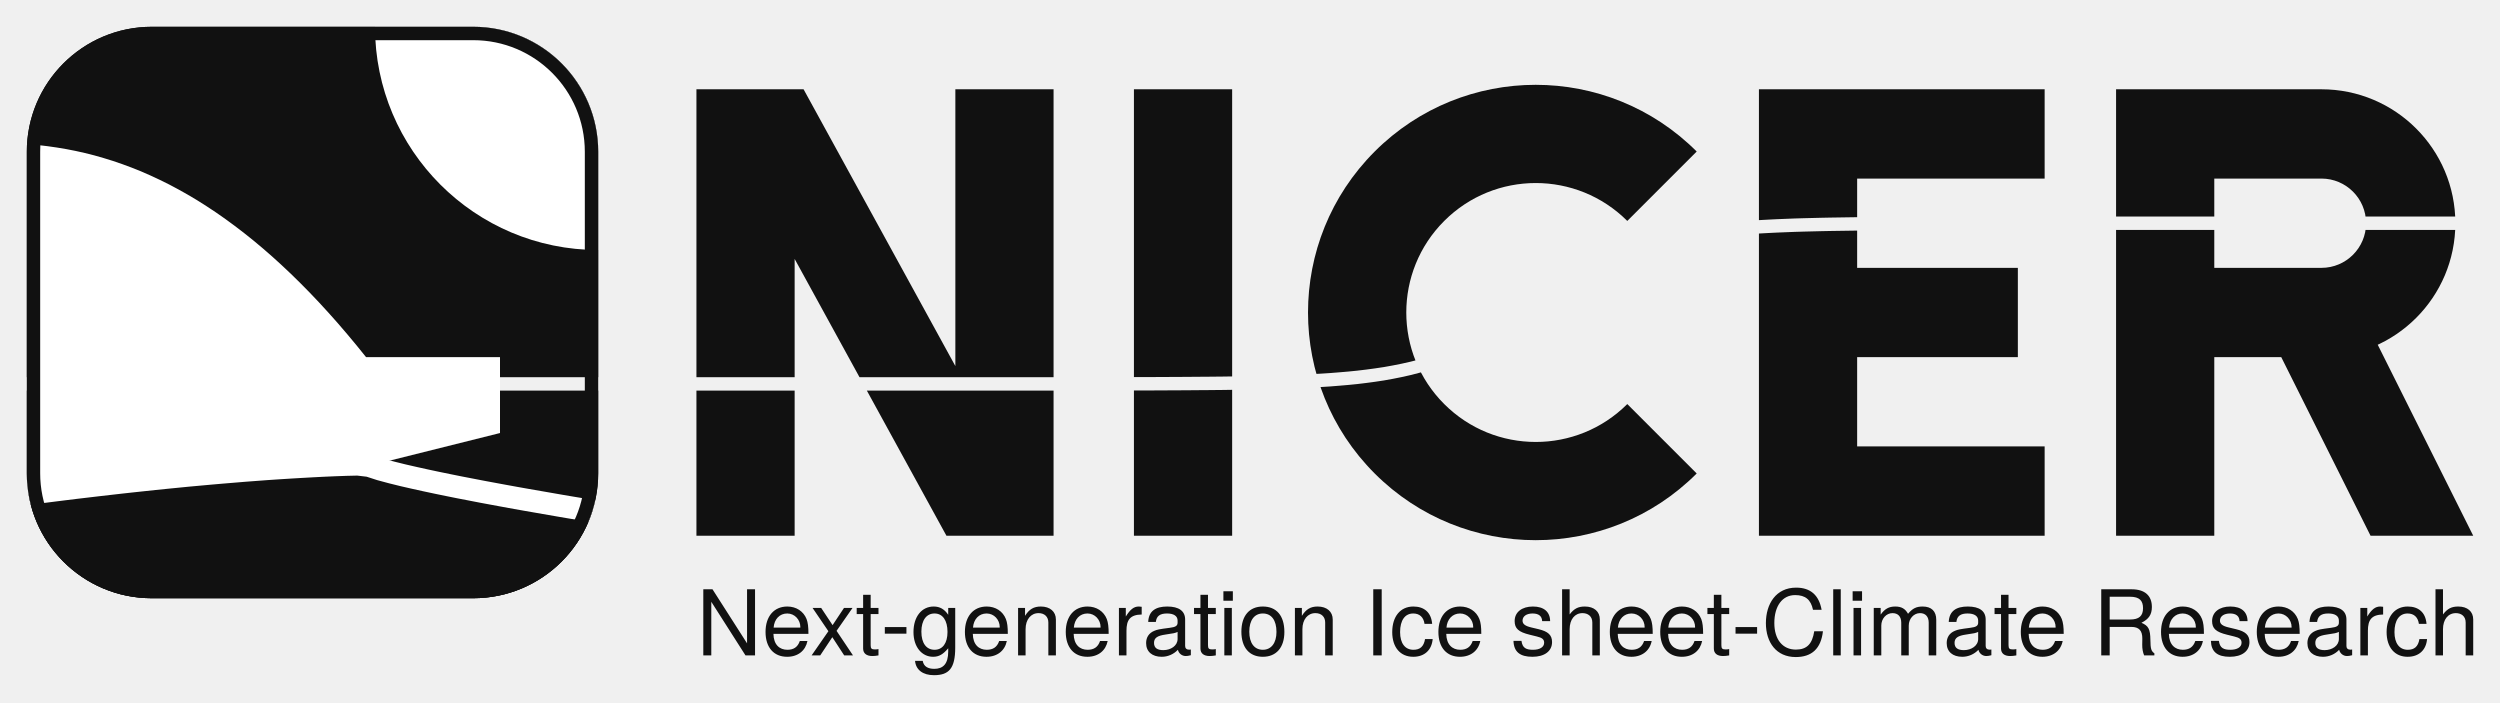
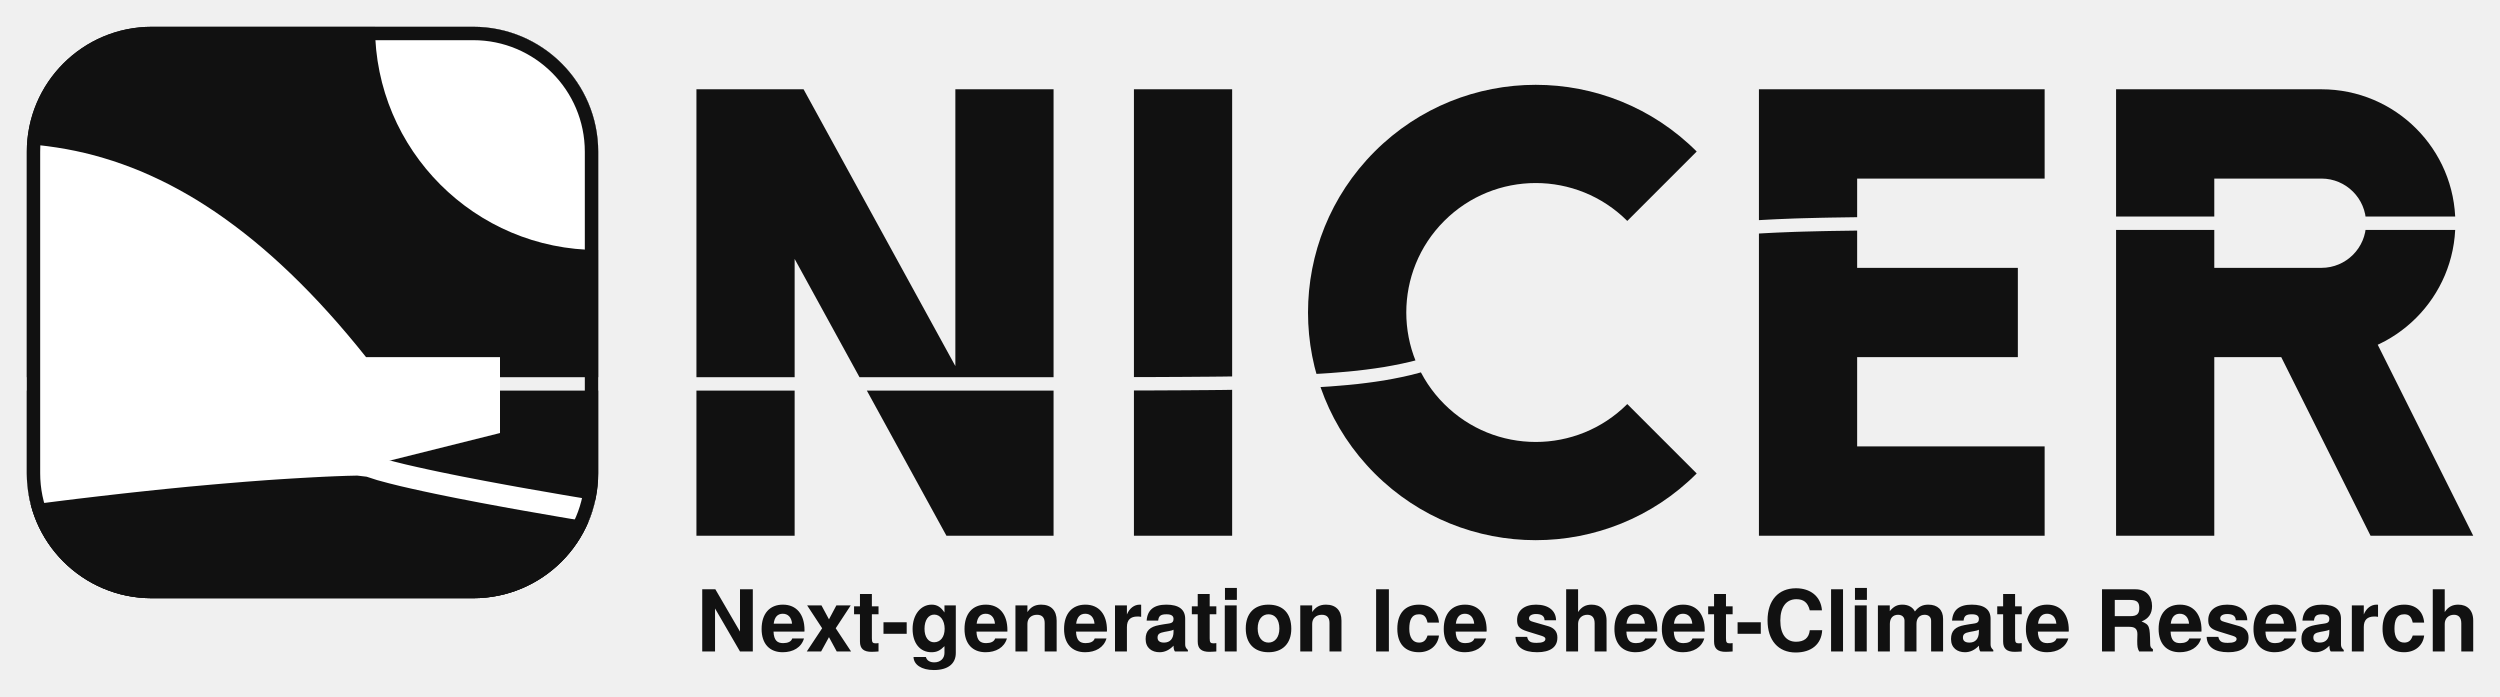
- <svg xmlns="http://www.w3.org/2000/svg" viewBox="-6 -20 560 157.3" width="560" height="157.3">
+ <svg xmlns="http://www.w3.org/2000/svg" viewBox="-6 -20 560 156.1" width="560" height="156.1">
  <defs>
    <clipPath id="c1tm-a">
      <path d="M-12,-20H554L554.00,28.50L552.00,28.50L550.00,28.50L548.00,28.50L546.00,28.50L544.00,28.50L542.00,28.50L540.00,28.50L538.00,28.50L536.00,28.50L534.00,28.50L532.00,28.50L530.00,28.50L528.00,28.50L526.00,28.50L524.00,28.50L522.00,28.50L520.00,28.50L518.00,28.50L516.00,28.50L514.00,28.50L512.00,28.50L510.00,28.50L508.00,28.50L506.00,28.50L504.00,28.50L502.00,28.50L500.00,28.50L498.00,28.50L496.00,28.50L494.00,28.50L492.00,28.50L490.00,28.50L488.00,28.50L486.00,28.50L484.00,28.50L482.00,28.50L480.00,28.50L478.00,28.50L476.00,28.50L474.00,28.50L472.00,28.50L470.00,28.50L468.00,28.50L466.00,28.50L464.00,28.50L462.00,28.50L460.00,28.50L458.00,28.50L456.00,28.50L454.00,28.51L452.00,28.51L450.00,28.51L448.00,28.51L446.00,28.51L444.00,28.51L442.00,28.51L440.00,28.52L438.00,28.52L436.00,28.52L434.00,28.52L432.00,28.53L430.00,28.53L428.00,28.54L426.00,28.54L424.00,28.55L422.00,28.56L420.00,28.57L418.00,28.58L416.00,28.60L414.00,28.61L412.00,28.63L410.00,28.65L408.00,28.68L406.00,28.71L404.00,28.74L402.00,28.78L400.00,28.83L398.00,28.88L396.00,28.94L394.00,29.02L392.00,29.10L390.00,29.20L388.00,29.31L386.00,29.44L384.00,29.60L382.00,29.77L380.00,29.97L378.00,30.21L376.00,30.48L374.00,30.78L372.00,31.14L370.00,31.54L368.00,31.99L366.00,32.51L364.00,33.09L362.00,33.74L360.00,34.47L358.00,35.28L356.00,36.16L354.00,37.13L352.00,38.18L350.00,39.31L348.00,40.51L346.00,41.77L344.00,43.08L342.00,44.43L340.00,45.81L338.00,47.19L336.00,48.57L334.00,49.92L332.00,51.23L330.00,52.49L328.00,53.69L326.00,54.82L324.00,55.87L322.00,56.84L320.00,57.72L318.00,58.53L316.00,59.26L314.00,59.91L312.00,60.49L310.00,61.01L308.00,61.46L306.00,61.86L304.00,62.22L302.00,62.52L300.00,62.79L298.00,63.03L296.00,63.23L294.00,63.40L292.00,63.56L290.00,63.69L288.00,63.80L286.00,63.90L284.00,63.98L282.00,64.06L280.00,64.12L278.00,64.17L276.00,64.22L274.00,64.26L272.00,64.29L270.00,64.32L268.00,64.35L266.00,64.37L264.00,64.39L262.00,64.40L260.00,64.42L258.00,64.43L256.00,64.44L254.00,64.45L252.00,64.46L250.00,64.46L248.00,64.47L246.00,64.47L244.00,64.48L242.00,64.48L240.00,64.48L238.00,64.48L236.00,64.49L234.00,64.49L232.00,64.49L230.00,64.49L228.00,64.49L226.00,64.49L224.00,64.49L222.00,64.50L220.00,64.50L218.00,64.50L216.00,64.50L214.00,64.50L212.00,64.50L210.00,64.50L208.00,64.50L206.00,64.50L204.00,64.50L202.00,64.50L200.00,64.50L198.00,64.50L196.00,64.50L194.00,64.50L192.00,64.50L190.00,64.50L188.00,64.50L186.00,64.50L184.00,64.50L182.00,64.50L180.00,64.50L178.00,64.50L176.00,64.50L174.00,64.50L172.00,64.50L170.00,64.50L168.00,64.50L166.00,64.50L164.00,64.50L162.00,64.50L160.00,64.50L158.00,64.50L156.00,64.50L154.00,64.50L152.00,64.50L150.00,64.50L148.00,64.50L146.00,64.50L144.00,64.50L142.00,64.50L140.00,64.50L138.00,64.50L136.00,64.50L134.00,64.50L132.00,64.50L130.00,64.50L128.00,64.50L126.00,64.50L124.00,64.50L122.00,64.50L120.00,64.50L118.00,64.50L116.00,64.50L114.00,64.50L112.00,64.50L110.00,64.50L108.00,64.50L106.00,64.50L104.00,64.50L102.00,64.50L100.00,64.50L98.00,64.50L96.00,64.50L94.00,64.50L92.00,64.50L90.00,64.50L88.00,64.50L86.00,64.50L84.00,64.50L82.00,64.50L80.00,64.50L78.00,64.50L76.00,64.50L74.00,64.50L72.00,64.50L70.00,64.50L68.00,64.50L66.00,64.50L64.00,64.50L62.00,64.50L60.00,64.50L58.00,64.50L56.00,64.50L54.00,64.50L52.00,64.50L50.00,64.50L48.00,64.50L46.00,64.50L44.00,64.50L42.00,64.50L40.00,64.50L38.00,64.50L36.00,64.50L34.00,64.50L32.00,64.50L30.00,64.50L28.00,64.50L26.00,64.50L24.00,64.50L22.00,64.50L20.00,64.50L18.00,64.50L16.00,64.50L14.00,64.50L12.00,64.50L10.00,64.50L8.00,64.50L6.00,64.50L4.00,64.50L2.00,64.50L0.00,64.50L-2.00,64.50L-4.00,64.50L-6.00,64.50L-8.00,64.50L-10.00,64.50L-12.00,64.50Z" />
    </clipPath>
    <clipPath id="c1tm-b">
      <path d="M-12,120L-12.00,67.50L-10.00,67.50L-8.00,67.50L-6.00,67.50L-4.00,67.50L-2.00,67.50L0.00,67.50L2.00,67.50L4.00,67.50L6.00,67.50L8.00,67.50L10.00,67.50L12.00,67.50L14.00,67.50L16.00,67.50L18.00,67.50L20.00,67.50L22.00,67.50L24.00,67.50L26.00,67.50L28.00,67.50L30.00,67.50L32.00,67.50L34.00,67.50L36.00,67.50L38.00,67.50L40.00,67.50L42.00,67.50L44.00,67.50L46.00,67.50L48.00,67.50L50.00,67.50L52.00,67.50L54.00,67.50L56.00,67.50L58.00,67.50L60.00,67.50L62.00,67.50L64.00,67.50L66.00,67.50L68.00,67.50L70.00,67.50L72.00,67.50L74.00,67.50L76.00,67.50L78.00,67.50L80.00,67.50L82.00,67.50L84.00,67.50L86.00,67.50L88.00,67.50L90.00,67.50L92.00,67.50L94.00,67.50L96.00,67.50L98.00,67.50L100.00,67.50L102.00,67.50L104.00,67.50L106.00,67.50L108.00,67.50L110.00,67.50L112.00,67.50L114.00,67.50L116.00,67.50L118.00,67.50L120.00,67.50L122.00,67.50L124.00,67.50L126.00,67.50L128.00,67.50L130.00,67.50L132.00,67.50L134.00,67.50L136.00,67.50L138.00,67.50L140.00,67.50L142.00,67.50L144.00,67.50L146.00,67.50L148.00,67.50L150.00,67.50L152.00,67.50L154.00,67.50L156.00,67.50L158.00,67.50L160.00,67.50L162.00,67.50L164.00,67.50L166.00,67.50L168.00,67.50L170.00,67.50L172.00,67.50L174.00,67.50L176.00,67.50L178.00,67.50L180.00,67.50L182.00,67.50L184.00,67.50L186.00,67.50L188.00,67.50L190.00,67.50L192.00,67.50L194.00,67.50L196.00,67.50L198.00,67.50L200.00,67.50L202.00,67.50L204.00,67.50L206.00,67.50L208.00,67.50L210.00,67.50L212.00,67.50L214.00,67.50L216.00,67.50L218.00,67.50L220.00,67.50L222.00,67.50L224.00,67.49L226.00,67.49L228.00,67.49L230.00,67.49L232.00,67.49L234.00,67.49L236.00,67.49L238.00,67.48L240.00,67.48L242.00,67.48L244.00,67.48L246.00,67.47L248.00,67.47L250.00,67.46L252.00,67.46L254.00,67.45L256.00,67.44L258.00,67.43L260.00,67.42L262.00,67.40L264.00,67.39L266.00,67.37L268.00,67.35L270.00,67.32L272.00,67.29L274.00,67.26L276.00,67.22L278.00,67.17L280.00,67.12L282.00,67.06L284.00,66.98L286.00,66.90L288.00,66.80L290.00,66.69L292.00,66.56L294.00,66.40L296.00,66.23L298.00,66.03L300.00,65.79L302.00,65.52L304.00,65.22L306.00,64.86L308.00,64.46L310.00,64.01L312.00,63.49L314.00,62.91L316.00,62.26L318.00,61.53L320.00,60.72L322.00,59.84L324.00,58.87L326.00,57.82L328.00,56.69L330.00,55.49L332.00,54.23L334.00,52.92L336.00,51.57L338.00,50.19L340.00,48.81L342.00,47.43L344.00,46.08L346.00,44.77L348.00,43.51L350.00,42.31L352.00,41.18L354.00,40.13L356.00,39.16L358.00,38.28L360.00,37.47L362.00,36.74L364.00,36.09L366.00,35.51L368.00,34.99L370.00,34.54L372.00,34.14L374.00,33.78L376.00,33.48L378.00,33.21L380.00,32.97L382.00,32.77L384.00,32.60L386.00,32.44L388.00,32.31L390.00,32.20L392.00,32.10L394.00,32.02L396.00,31.94L398.00,31.88L400.00,31.83L402.00,31.78L404.00,31.74L406.00,31.71L408.00,31.68L410.00,31.65L412.00,31.63L414.00,31.61L416.00,31.60L418.00,31.58L420.00,31.57L422.00,31.56L424.00,31.55L426.00,31.54L428.00,31.54L430.00,31.53L432.00,31.53L434.00,31.52L436.00,31.52L438.00,31.52L440.00,31.52L442.00,31.51L444.00,31.51L446.00,31.51L448.00,31.51L450.00,31.51L452.00,31.51L454.00,31.51L456.00,31.50L458.00,31.50L460.00,31.50L462.00,31.50L464.00,31.50L466.00,31.50L468.00,31.50L470.00,31.50L472.00,31.50L474.00,31.50L476.00,31.50L478.00,31.50L480.00,31.50L482.00,31.50L484.00,31.50L486.00,31.50L488.00,31.50L490.00,31.50L492.00,31.50L494.00,31.50L496.00,31.50L498.00,31.50L500.00,31.50L502.00,31.50L504.00,31.50L506.00,31.50L508.00,31.50L510.00,31.50L512.00,31.50L514.00,31.50L516.00,31.50L518.00,31.50L520.00,31.50L522.00,31.50L524.00,31.50L526.00,31.50L528.00,31.50L530.00,31.50L532.00,31.50L534.00,31.50L536.00,31.50L538.00,31.50L540.00,31.50L542.00,31.50L544.00,31.50L546.00,31.50L548.00,31.50L550.00,31.50L552.00,31.50L554.00,31.50L554,120Z" />
    </clipPath>
    <clipPath id="c1tm-t">
      <rect y="-14" width="128" height="128" rx="28" />
    </clipPath>
  </defs>
  <g clip-path="url(#c1tm-t)">
    <g clip-path="url(#c1tm-a)">
      <rect x="-12" y="-14" width="152" height="128" fill="#111111" />
      <circle cx="128" cy="-14" r="50" fill="#FFFFFF" />
    </g>
    <g clip-path="url(#c1tm-b)">
      <rect x="-12" y="-14" width="152" height="128" fill="#111111" />
    </g>
    <path d="M-12.00,92.28L-9.47,91.93L-6.93,91.58L-4.40,91.23L-1.87,90.89L0.67,90.56L3.20,90.23L5.73,89.91L8.27,89.59L10.80,89.28L13.33,88.98L15.87,88.68L18.40,88.39L20.93,88.10L23.47,87.82L26.00,87.55L28.53,87.28L31.07,87.02L33.60,86.77L36.13,86.52L38.67,86.29L41.20,86.06L43.73,85.84L46.27,85.63L48.80,85.42L51.33,85.23L53.87,85.04L56.40,84.87L58.93,84.71L61.47,84.56L64.00,84.42L66.53,84.29L69.07,84.18L71.60,84.09L74.13,84.03L76.67,84.33L79.20,85.15L81.73,85.83L84.27,86.46L86.80,87.04L89.33,87.60L91.87,88.14L94.40,88.66L96.93,89.17L99.47,89.66L102.00,90.15L104.53,90.62L107.07,91.09L109.60,91.55L112.13,92.00L114.67,92.44L117.20,92.88L119.73,93.32L122.27,93.75L124.80,94.17L127.33,94.59L129.87,95.01L132.40,95.42L134.93,95.83L137.47,96.00L140.00,96.00L140,126L-12,126Z" fill="#111111" stroke="#FFFFFF" stroke-width="5" stroke-linejoin="round" />
    <path d="M-12.00,12.00L-8.00,12.00L-5.90,12.01L-3.80,12.07L-1.70,12.16L0.40,12.30L2.50,12.49L4.60,12.74L6.70,13.04L8.80,13.39L10.90,13.80L13.00,14.27L15.10,14.80L17.20,15.40L19.30,16.05L21.40,16.77L23.50,17.55L25.60,18.39L27.70,19.31L29.80,20.29L31.90,21.33L34.00,22.45L36.10,23.63L38.20,24.88L40.30,26.21L42.40,27.60L44.50,29.07L46.60,30.61L48.70,32.22L50.80,33.90L52.90,35.66L55.00,37.49L57.10,39.40L59.20,41.38L61.30,43.44L63.40,45.57L65.50,47.78L67.60,50.07L69.70,52.43L71.80,54.88L73.90,57.40L76.00,60.00L106.00,60.00L106.00,77.00L76.00,84.50L76.00,84.50L73.90,84.53L71.80,84.59L69.70,84.66L67.60,84.74L65.50,84.84L63.40,84.95L61.30,85.07L59.20,85.19L57.10,85.32L55.00,85.47L52.90,85.61L50.80,85.77L48.70,85.93L46.60,86.10L44.50,86.27L42.40,86.45L40.30,86.64L38.20,86.83L36.10,87.03L34.00,87.23L31.90,87.44L29.80,87.65L27.70,87.87L25.60,88.09L23.50,88.32L21.40,88.55L19.30,88.78L17.20,89.02L15.10,89.27L13.00,89.52L10.90,89.77L8.80,90.03L6.70,90.29L4.60,90.55L2.50,90.82L0.40,91.09L-1.70,91.37L-3.80,91.65L-5.90,91.93L-8.00,92.22L-12.00,91.72Z" fill="#FFFFFF" />
    <rect y="-14" width="128" height="128" rx="28" fill="none" stroke="#111111" stroke-width="6" />
  </g>
  <g clip-path="url(#c1tm-a)" fill="#111111">
    <path transform="translate(150.00 0.00) scale(1.0)" d="M0,100V0H24L58,62V0H80V100H56L22,38V100Z" />
    <path transform="translate(248.00 0.00) scale(1.0)" d="M0,0H22V100H0Z" />
    <path transform="translate(288.00 0.00) scale(1.0)" d="M86.06,13.94A51,51 0 1 0 86.06,86.06L70.51,70.51A29,29 0 1 1 70.51,29.49Z" />
    <path transform="translate(388.00 0.00) scale(1.0)" d="M0,0H64V20H22V40H58V60H22V80H64V100H0Z" />
    <path transform="translate(468.00 0.00) scale(1.0)" d="M0,0H22V100H0Z M22,0H46A30,30 0 0 1 46,60H22V40H46A10,10 0 0 0 46,20H22Z M34,54H57L80,100H57Z" />
  </g>
  <g clip-path="url(#c1tm-b)" fill="#111111">
    <path transform="translate(150.00 0.00) scale(1.0)" d="M0,100V0H24L58,62V0H80V100H56L22,38V100Z" />
    <path transform="translate(248.00 0.00) scale(1.0)" d="M0,0H22V100H0Z" />
    <path transform="translate(288.00 0.00) scale(1.0)" d="M86.06,13.94A51,51 0 1 0 86.06,86.06L70.51,70.51A29,29 0 1 1 70.51,29.49Z" />
    <path transform="translate(388.00 0.00) scale(1.0)" d="M0,0H64V20H22V40H58V60H22V80H64V100H0Z" />
    <path transform="translate(468.00 0.00) scale(1.0)" d="M0,0H22V100H0Z M22,0H46A30,30 0 0 1 46,60H22V40H46A10,10 0 0 0 46,20H22Z M34,54H57L80,100H57Z" />
  </g>
-   <path d="M163.13 126.81V112.00H161.34V124.11L153.60 112.00H151.54V126.81H153.33V114.80L160.99 126.81ZM175.09 121.98C175.09 120.43 174.97 119.46 174.67 118.66C173.97 116.92 172.35 115.86 170.36 115.86C167.39 115.86 165.48 118.05 165.48 121.55C165.48 125.04 167.33 127.12 170.32 127.12C172.76 127.12 174.44 125.73 174.87 123.58H173.16C172.69 124.98 171.74 125.55 170.38 125.55C168.61 125.55 167.29 124.41 167.25 121.98ZM173.28 120.47C173.28 120.47 173.28 120.55 173.26 120.59H167.29C167.43 118.70 168.63 117.42 170.34 117.42C172.00 117.42 173.28 118.81 173.28 120.47ZM185.07 126.81 181.39 121.31 184.97 116.17H183.06L180.50 120.03L177.94 116.17H176.01L179.56 121.39L175.80 126.81H177.73L180.44 122.73L183.10 126.81ZM190.78 126.81V125.39C190.55 125.45 190.29 125.47 189.96 125.47C189.23 125.47 189.03 125.27 189.03 124.52V117.55H190.78V116.17H189.03V113.24H187.34V116.17H185.90V117.55H187.34V125.27C187.34 126.34 188.08 126.95 189.40 126.95C189.80 126.95 190.21 126.91 190.78 126.81ZM197.04 121.94V120.47H192.20V121.94ZM207.97 125.06V116.17H206.40V117.71C205.55 116.45 204.51 115.86 203.15 115.86C200.45 115.86 198.62 118.14 198.62 121.59C198.62 124.94 200.51 127.12 203.01 127.12C204.35 127.12 205.28 126.55 206.40 125.21V125.92C206.40 128.74 205.24 129.82 203.27 129.82C201.93 129.82 200.90 129.33 200.69 128.03H198.97C199.15 130.04 200.71 131.24 203.21 131.24C206.54 131.24 207.97 129.76 207.97 125.06ZM206.24 121.55C206.24 124.09 205.14 125.55 203.35 125.55C201.50 125.55 200.39 124.07 200.39 121.49C200.39 118.93 201.53 117.42 203.33 117.42C205.16 117.42 206.24 118.97 206.24 121.55ZM219.75 121.98C219.75 120.43 219.63 119.46 219.32 118.66C218.63 116.92 217.01 115.86 215.02 115.86C212.05 115.86 210.14 118.05 210.14 121.55C210.14 125.04 211.99 127.12 214.98 127.12C217.41 127.12 219.10 125.73 219.53 123.58H217.82C217.35 124.98 216.40 125.55 215.04 125.55C213.27 125.55 211.95 124.41 211.91 121.98ZM217.94 120.47C217.94 120.47 217.94 120.55 217.92 120.59H211.95C212.09 118.70 213.29 117.42 215.00 117.42C216.66 117.42 217.94 118.81 217.94 120.47ZM230.52 126.81V118.77C230.52 117.00 229.20 115.86 227.15 115.86C225.56 115.86 224.54 116.47 223.61 117.95V116.17H222.05V126.81H223.73V120.94C223.73 118.77 224.91 117.34 226.64 117.34C227.98 117.34 228.83 118.16 228.83 119.44V126.81ZM242.34 121.98C242.34 120.43 242.22 119.46 241.92 118.66C241.23 116.92 239.60 115.86 237.61 115.86C234.64 115.86 232.73 118.05 232.73 121.55C232.73 125.04 234.58 127.12 237.57 127.12C240.01 127.12 241.69 125.73 242.12 123.58H240.41C239.95 124.98 238.99 125.55 237.63 125.55C235.86 125.55 234.54 124.41 234.50 121.98ZM240.53 120.47C240.53 120.47 240.53 120.55 240.51 120.59H234.54C234.68 118.70 235.88 117.42 237.59 117.42C239.25 117.42 240.53 118.81 240.53 120.47ZM249.74 117.65V115.92C249.45 115.88 249.31 115.86 249.09 115.86C247.99 115.86 247.16 116.51 246.18 118.10V116.17H244.64V126.81H246.33V121.29C246.33 118.89 247.12 117.69 249.74 117.65ZM260.75 126.77V125.49C260.57 125.53 260.49 125.53 260.39 125.53C259.80 125.53 259.47 125.23 259.47 124.70V118.77C259.47 116.88 258.09 115.86 255.47 115.86C252.89 115.86 251.30 116.86 251.20 119.31H252.91C253.05 118.01 253.82 117.42 255.41 117.42C256.93 117.42 257.78 117.99 257.78 119.01V119.46C257.78 120.17 257.36 120.47 256.02 120.63C253.62 120.94 253.25 121.02 252.60 121.29C251.36 121.79 250.73 122.75 250.73 124.05C250.73 125.98 252.08 127.12 254.23 127.12C255.59 127.12 256.91 126.55 257.85 125.55C258.03 126.36 258.76 126.95 259.59 126.95C259.94 126.95 260.20 126.91 260.75 126.77ZM257.78 123.13C257.78 124.66 256.24 125.63 254.59 125.63C253.27 125.63 252.50 125.17 252.50 124.01C252.50 122.89 253.25 122.40 255.06 122.14C256.85 121.89 257.22 121.81 257.78 121.55ZM266.34 126.81V125.39C266.11 125.45 265.85 125.47 265.53 125.47C264.79 125.47 264.59 125.27 264.59 124.52V117.55H266.34V116.17H264.59V113.24H262.90V116.17H261.46V117.55H262.90V125.27C262.90 126.34 263.64 126.95 264.96 126.95C265.36 126.95 265.77 126.91 266.34 126.81ZM269.93 126.81V116.17H268.25V126.81ZM270.16 114.56V112.45H268.04V114.56ZM281.70 121.57C281.70 117.89 279.93 115.86 276.86 115.86C273.88 115.86 272.07 117.91 272.07 121.49C272.07 125.06 273.86 127.12 276.88 127.12C279.87 127.12 281.70 125.06 281.70 121.57ZM279.93 121.55C279.93 124.05 278.75 125.55 276.88 125.55C274.99 125.55 273.84 124.07 273.84 121.49C273.84 118.93 274.99 117.42 276.88 117.42C278.79 117.42 279.93 118.91 279.93 121.55ZM292.53 126.81V118.77C292.53 117.00 291.21 115.86 289.15 115.86C287.57 115.86 286.55 116.47 285.62 117.95V116.17H284.06V126.81H285.74V120.94C285.74 118.77 286.92 117.34 288.65 117.34C289.99 117.34 290.84 118.16 290.84 119.44V126.81ZM303.50 126.81V112.00H301.61V126.81ZM314.92 123.15H313.21C312.93 124.86 312.05 125.55 310.61 125.55C308.74 125.55 307.62 124.11 307.62 121.59C307.62 118.93 308.72 117.42 310.57 117.42C311.99 117.42 312.89 118.26 313.09 119.74H314.80C314.59 117.14 312.97 115.86 310.59 115.86C307.72 115.86 305.86 118.05 305.86 121.59C305.86 125.02 307.68 127.12 310.57 127.12C313.11 127.12 314.71 125.59 314.92 123.15ZM325.81 121.98C325.81 120.43 325.69 119.46 325.38 118.66C324.69 116.92 323.06 115.86 321.07 115.86C318.11 115.86 316.20 118.05 316.20 121.55C316.20 125.04 318.05 127.12 321.03 127.12C323.47 127.12 325.16 125.73 325.58 123.58H323.88C323.41 124.98 322.46 125.55 321.09 125.55C319.33 125.55 318.01 124.41 317.96 121.98ZM324.00 120.47C324.00 120.47 324.00 120.55 323.98 120.59H318.01C318.15 118.70 319.35 117.42 321.05 117.42C322.72 117.42 324.00 118.81 324.00 120.47ZM341.66 123.82C341.66 122.24 340.76 121.45 338.65 120.94L337.02 120.55C335.64 120.23 335.05 119.78 335.05 119.03C335.05 118.05 335.93 117.42 337.31 117.42C338.67 117.42 339.40 118.01 339.44 119.13H341.23C341.21 117.04 339.83 115.86 337.37 115.86C334.89 115.86 333.28 117.14 333.28 119.11C333.28 120.78 334.14 121.57 336.66 122.18L338.24 122.57C339.42 122.85 339.89 123.19 339.89 123.97C339.89 124.96 338.89 125.55 337.41 125.55C335.89 125.55 335.03 125.19 334.81 123.56H333.02C333.10 126.02 334.48 127.12 337.27 127.12C339.95 127.12 341.66 125.88 341.66 123.82ZM352.36 126.81V118.77C352.36 116.98 351.08 115.86 349.01 115.86C347.51 115.86 346.59 116.33 345.60 117.63V112.00H343.91V126.81H345.60V120.94C345.60 118.77 346.73 117.34 348.48 117.34C349.68 117.34 350.68 118.03 350.68 119.44V126.81ZM364.21 121.98C364.21 120.43 364.09 119.46 363.78 118.66C363.09 116.92 361.46 115.86 359.47 115.86C356.51 115.86 354.60 118.05 354.60 121.55C354.60 125.04 356.45 127.12 359.43 127.12C361.87 127.12 363.56 125.73 363.98 123.58H362.28C361.81 124.98 360.86 125.55 359.49 125.55C357.73 125.55 356.41 124.41 356.37 121.98ZM362.40 120.47C362.40 120.47 362.40 120.55 362.38 120.59H356.41C356.55 118.70 357.75 117.42 359.45 117.42C361.12 117.42 362.40 118.81 362.40 120.47ZM375.50 121.98C375.50 120.43 375.38 119.46 375.08 118.66C374.39 116.92 372.76 115.86 370.77 115.86C367.80 115.86 365.89 118.05 365.89 121.55C365.89 125.04 367.74 127.12 370.73 127.12C373.17 127.12 374.85 125.73 375.28 123.58H373.57C373.11 124.98 372.15 125.55 370.79 125.55C369.02 125.55 367.70 124.41 367.66 121.98ZM373.70 120.47C373.70 120.47 373.70 120.55 373.68 120.59H367.70C367.84 118.70 369.04 117.42 370.75 117.42C372.42 117.42 373.70 118.81 373.70 120.47ZM381.34 126.81V125.39C381.11 125.45 380.85 125.47 380.52 125.47C379.79 125.47 379.59 125.27 379.59 124.52V117.55H381.34V116.17H379.59V113.24H377.90V116.17H376.46V117.55H377.90V125.27C377.90 126.34 378.63 126.95 379.95 126.95C380.36 126.95 380.77 126.91 381.34 126.81ZM387.59 121.94V120.47H382.76V121.94ZM402.34 121.41H400.39C399.95 124.21 398.77 125.51 396.27 125.51C393.32 125.51 391.45 123.26 391.45 119.56C391.45 115.76 393.24 113.30 396.11 113.30C398.42 113.30 399.64 114.34 400.11 116.59H402.04C401.45 113.34 399.58 111.63 396.33 111.63C391.84 111.63 389.56 115.25 389.56 119.58C389.56 123.91 391.90 127.18 396.25 127.18C399.86 127.18 401.90 125.27 402.34 121.41ZM406.33 126.81V112.00H404.64V126.81ZM410.88 126.81V116.17H409.19V126.81ZM411.10 114.56V112.45H408.99V114.56ZM427.72 126.81V118.83C427.72 116.92 426.66 115.86 424.67 115.86C423.25 115.86 422.40 116.29 421.40 117.49C420.77 116.35 419.92 115.86 418.54 115.86C417.11 115.86 416.18 116.39 415.27 117.67V116.17H413.72V126.81H415.41V120.13C415.41 118.58 416.53 117.34 417.91 117.34C419.17 117.34 419.88 118.12 419.88 119.48V126.81H421.56V120.13C421.56 118.58 422.70 117.34 424.08 117.34C425.32 117.34 426.03 118.14 426.03 119.48V126.81ZM440.07 126.77V125.49C439.89 125.53 439.81 125.53 439.71 125.53C439.12 125.53 438.79 125.23 438.79 124.70V118.77C438.79 116.88 437.41 115.86 434.79 115.86C432.21 115.86 430.63 116.86 430.52 119.31H432.23C432.37 118.01 433.15 117.42 434.73 117.42C436.25 117.42 437.11 117.99 437.11 119.01V119.46C437.11 120.17 436.68 120.47 435.34 120.63C432.94 120.94 432.58 121.02 431.93 121.29C430.69 121.79 430.06 122.75 430.06 124.05C430.06 125.98 431.40 127.12 433.55 127.12C434.91 127.12 436.23 126.55 437.17 125.55C437.35 126.36 438.08 126.95 438.92 126.95C439.26 126.95 439.52 126.91 440.07 126.77ZM437.11 123.13C437.11 124.66 435.56 125.63 433.92 125.63C432.60 125.63 431.82 125.17 431.82 124.01C431.82 122.89 432.58 122.40 434.38 122.14C436.17 121.89 436.54 121.81 437.11 121.55ZM445.66 126.81V125.39C445.44 125.45 445.17 125.47 444.85 125.47C444.12 125.47 443.91 125.27 443.91 124.52V117.55H445.66V116.17H443.91V113.24H442.23V116.17H440.78V117.55H442.23V125.27C442.23 126.34 442.96 126.95 444.28 126.95C444.69 126.95 445.09 126.91 445.66 126.81ZM456.27 121.98C456.27 120.43 456.14 119.46 455.84 118.66C455.15 116.92 453.52 115.86 451.53 115.86C448.57 115.86 446.66 118.05 446.66 121.55C446.66 125.04 448.51 127.12 451.49 127.12C453.93 127.12 455.62 125.73 456.04 123.58H454.34C453.87 124.98 452.91 125.55 451.55 125.55C449.79 125.55 448.46 124.41 448.42 121.98ZM454.46 120.47C454.46 120.47 454.46 120.55 454.44 120.59H448.46C448.61 118.70 449.81 117.42 451.51 117.42C453.18 117.42 454.46 118.81 454.46 120.47ZM476.58 126.81V126.34C475.87 125.86 475.71 125.33 475.69 123.36C475.65 120.92 475.28 120.19 473.68 119.50C475.34 118.68 476.02 117.65 476.02 115.96C476.02 113.40 474.41 112.00 471.50 112.00H464.68V126.81H466.57V120.43H471.44C473.11 120.43 473.90 121.24 473.88 123.07L473.86 124.39C473.84 125.31 474.02 126.20 474.29 126.81ZM474.04 116.23C474.04 117.97 473.15 118.77 471.14 118.77H466.57V113.67H471.14C473.25 113.67 474.04 114.56 474.04 116.23ZM487.68 121.98C487.68 120.43 487.56 119.46 487.25 118.66C486.56 116.92 484.93 115.86 482.94 115.86C479.98 115.86 478.07 118.05 478.07 121.55C478.07 125.04 479.92 127.12 482.90 127.12C485.34 127.12 487.03 125.73 487.45 123.58H485.75C485.28 124.98 484.32 125.55 482.96 125.55C481.20 125.55 479.88 124.41 479.83 121.98ZM485.87 120.47C485.87 120.47 485.87 120.55 485.85 120.59H479.88C480.02 118.70 481.22 117.42 482.92 117.42C484.59 117.42 485.87 118.81 485.87 120.47ZM497.88 123.82C497.88 122.24 496.98 121.45 494.87 120.94L493.24 120.55C491.86 120.23 491.27 119.78 491.27 119.03C491.27 118.05 492.15 117.42 493.53 117.42C494.89 117.42 495.62 118.01 495.66 119.13H497.45C497.43 117.04 496.05 115.86 493.59 115.86C491.11 115.86 489.51 117.14 489.51 119.11C489.51 120.78 490.36 121.57 492.88 122.18L494.46 122.57C495.64 122.85 496.11 123.19 496.11 123.97C496.11 124.96 495.11 125.55 493.63 125.55C492.11 125.55 491.25 125.19 491.03 123.56H489.24C489.32 126.02 490.70 127.12 493.49 127.12C496.17 127.12 497.88 125.88 497.88 123.82ZM509.13 121.98C509.13 120.43 509.01 119.46 508.71 118.66C508.02 116.92 506.39 115.86 504.40 115.86C501.43 115.86 499.52 118.05 499.52 121.55C499.52 125.04 501.37 127.12 504.36 127.12C506.80 127.12 508.48 125.73 508.91 123.58H507.20C506.74 124.98 505.78 125.55 504.42 125.55C502.65 125.55 501.33 124.41 501.29 121.98ZM507.32 120.47C507.32 120.47 507.32 120.55 507.30 120.59H501.33C501.47 118.70 502.67 117.42 504.38 117.42C506.04 117.42 507.32 118.81 507.32 120.47ZM520.88 126.77V125.49C520.69 125.53 520.61 125.53 520.51 125.53C519.92 125.53 519.60 125.23 519.60 124.70V118.77C519.60 116.88 518.21 115.86 515.59 115.86C513.01 115.86 511.43 116.86 511.33 119.31H513.03C513.18 118.01 513.95 117.42 515.53 117.42C517.06 117.42 517.91 117.99 517.91 119.01V119.46C517.91 120.17 517.48 120.47 516.14 120.63C513.74 120.94 513.38 121.02 512.73 121.29C511.49 121.79 510.86 122.75 510.86 124.05C510.86 125.98 512.20 127.12 514.35 127.12C515.72 127.12 517.04 126.55 517.97 125.55C518.15 126.36 518.88 126.95 519.72 126.95C520.06 126.95 520.33 126.91 520.88 126.77ZM517.91 123.13C517.91 124.66 516.37 125.63 514.72 125.63C513.40 125.63 512.63 125.17 512.63 124.01C512.63 122.89 513.38 122.40 515.19 122.14C516.98 121.89 517.34 121.81 517.91 121.55ZM527.82 117.65V115.92C527.54 115.88 527.40 115.86 527.17 115.86C526.08 115.86 525.24 116.51 524.27 118.10V116.17H522.72V126.81H524.41V121.29C524.41 118.89 525.20 117.69 527.82 117.65ZM537.66 123.15H535.95C535.67 124.86 534.79 125.55 533.35 125.55C531.48 125.55 530.36 124.11 530.36 121.59C530.36 118.93 531.46 117.42 533.31 117.42C534.73 117.42 535.63 118.26 535.83 119.74H537.54C537.33 117.14 535.71 115.86 533.33 115.86C530.47 115.86 528.60 118.05 528.60 121.59C528.60 125.02 530.43 127.12 533.31 127.12C535.85 127.12 537.46 125.59 537.66 123.15ZM548.00 126.81V118.77C548.00 116.98 546.72 115.86 544.65 115.86C543.14 115.86 542.23 116.33 541.23 117.63V112.00H539.55V126.81H541.23V120.94C541.23 118.77 542.37 117.34 544.12 117.34C545.32 117.34 546.31 118.03 546.31 119.44V126.81Z" fill="#111111" />
+   <path d="M162.63 125.93V112.00H159.76V121.48L154.24 112.00H151.30V125.93H154.17V116.30L159.76 125.93ZM174.21 121.15C174.21 117.60 172.41 115.44 169.37 115.44C166.41 115.44 164.60 117.45 164.60 120.90C164.60 124.21 166.39 126.10 169.32 126.10C171.63 126.10 173.50 125.05 174.09 123.02H171.46C171.23 123.77 170.39 124.06 169.41 124.06C168.15 124.06 167.35 123.48 167.27 121.48H174.19ZM171.42 119.70H167.31C167.48 118.27 168.15 117.48 169.34 117.48C170.48 117.48 171.29 118.23 171.42 119.70ZM184.64 125.93 181.20 120.73 184.56 115.61H181.35L179.69 118.73L178.01 115.61H174.80L178.16 120.73L174.72 125.93H177.93L179.69 122.72L181.43 125.93ZM190.79 125.93V124.06C190.53 124.09 190.37 124.11 190.18 124.11C189.48 124.11 189.30 123.90 189.30 122.99V117.60H190.79V115.82H189.30V113.05H186.63V115.82H185.31V117.60H186.63V123.71C186.63 125.34 187.49 126.01 189.25 126.01C189.84 126.01 190.32 125.95 190.79 125.93ZM197.10 121.97V119.39H191.90V121.97ZM208.10 126.27V115.61H205.56V117.20C204.76 115.97 203.88 115.44 202.70 115.44C200.25 115.44 198.42 117.69 198.42 120.88C198.42 124.09 200.10 126.10 202.64 126.10C203.84 126.10 204.57 125.74 205.56 124.74V126.27C205.56 127.51 204.63 128.37 203.29 128.37C202.28 128.37 201.61 127.95 201.40 127.17H198.63C198.67 128.85 200.37 130.09 203.19 130.09C206.31 130.09 208.10 128.70 208.10 126.27ZM205.60 120.85C205.60 122.72 204.63 123.87 203.23 123.87C201.97 123.87 201.09 122.72 201.09 120.85C201.09 118.90 201.97 117.67 203.27 117.67C204.61 117.67 205.60 118.94 205.60 120.85ZM219.66 121.15C219.66 117.60 217.87 115.44 214.83 115.44C211.87 115.44 210.05 117.45 210.05 120.90C210.05 124.21 211.85 126.10 214.77 126.10C217.08 126.10 218.96 125.05 219.55 123.02H216.91C216.68 123.77 215.84 124.06 214.87 124.06C213.61 124.06 212.80 123.48 212.73 121.48H219.65ZM216.87 119.70H212.77C212.94 118.27 213.61 117.48 214.79 117.48C215.94 117.48 216.74 118.23 216.87 119.70ZM230.69 125.93V119.01C230.69 116.74 229.43 115.44 227.23 115.44C225.84 115.44 224.90 115.96 224.14 117.10V115.61H221.46V125.93H224.14V119.74C224.14 118.52 225.00 117.71 226.29 117.71C227.44 117.71 228.01 118.34 228.01 119.57V125.93ZM241.96 121.15C241.96 117.60 240.17 115.44 237.13 115.44C234.17 115.44 232.35 117.45 232.35 120.90C232.35 124.21 234.15 126.10 237.07 126.10C239.38 126.10 241.26 125.05 241.85 123.02H239.21C238.98 123.77 238.14 124.06 237.17 124.06C235.91 124.06 235.10 123.48 235.03 121.48H241.94ZM239.17 119.70H235.06C235.24 118.27 235.91 117.48 237.09 117.48C238.24 117.48 239.04 118.23 239.17 119.70ZM249.62 118.17V115.46C249.47 115.44 249.38 115.44 249.30 115.44C248.08 115.44 247.01 116.24 246.43 117.64V115.61H243.76V125.93H246.43V120.45C246.43 118.88 247.22 118.10 248.78 118.10C249.07 118.10 249.26 118.11 249.62 118.17ZM260.09 125.93V125.60C259.62 125.16 259.48 124.88 259.48 124.34V118.61C259.48 116.51 258.05 115.44 255.26 115.44C252.47 115.44 251.02 116.62 250.85 119.01H253.43C253.56 117.94 254.00 117.60 255.32 117.60C256.35 117.60 256.87 117.94 256.87 118.63C256.87 119.72 256.06 119.60 254.73 119.83L253.66 120.02C251.61 120.39 250.62 121.27 250.62 123.14C250.62 125.15 252.03 126.10 253.75 126.10C254.90 126.10 255.95 125.60 256.88 124.63C256.88 125.16 256.94 125.62 257.19 125.93ZM256.87 121.52C256.87 123.06 256.10 123.94 254.74 123.94C253.85 123.94 253.29 123.60 253.29 122.83C253.29 122.05 253.71 121.76 254.82 121.55L255.74 121.38C256.45 121.25 256.56 121.21 256.87 121.06ZM266.46 125.93V124.06C266.19 124.09 266.04 124.11 265.85 124.11C265.14 124.11 264.97 123.90 264.97 122.99V117.60H266.46V115.82H264.97V113.05H262.29V115.82H260.97V117.60H262.29V123.71C262.29 125.34 263.15 126.01 264.91 126.01C265.50 126.01 265.98 125.95 266.46 125.93ZM271.02 125.93V115.61H268.35V125.93ZM271.06 114.37V111.69H268.39V114.37ZM283.25 120.85C283.25 117.35 281.36 115.44 278.13 115.44C274.98 115.44 273.05 117.39 273.05 120.77C273.05 124.17 274.98 126.10 278.15 126.10C281.28 126.10 283.25 124.15 283.25 120.85ZM280.58 120.81C280.58 122.74 279.58 123.94 278.15 123.94C276.70 123.94 275.72 122.74 275.72 120.77C275.72 118.80 276.70 117.60 278.15 117.60C279.62 117.60 280.58 118.78 280.58 120.81ZM294.49 125.93V119.01C294.49 116.74 293.23 115.44 291.03 115.44C289.63 115.44 288.70 115.96 287.93 117.10V115.61H285.26V125.93H287.93V119.74C287.93 118.52 288.79 117.71 290.09 117.71C291.24 117.71 291.81 118.34 291.81 119.57V125.93ZM305.11 125.93V112.00H302.25V125.93ZM316.33 122.36H313.77C313.42 123.43 312.89 123.94 311.86 123.94C310.50 123.94 309.68 122.85 309.68 120.85C309.68 118.95 310.17 117.60 311.86 117.60C312.94 117.60 313.46 118.11 313.77 119.47H316.33C316.14 116.95 314.45 115.44 311.87 115.44C308.80 115.44 307.00 117.33 307.00 120.85C307.00 124.25 308.78 126.10 311.84 126.10C314.34 126.10 316.08 124.55 316.33 122.36ZM327.01 121.15C327.01 117.60 325.21 115.44 322.17 115.44C319.21 115.44 317.40 117.45 317.40 120.90C317.40 124.21 319.19 126.10 322.12 126.10C324.43 126.10 326.30 125.05 326.89 123.02H324.26C324.03 123.77 323.19 124.06 322.21 124.06C320.95 124.06 320.15 123.48 320.07 121.48H326.99ZM324.22 119.70H320.11C320.28 118.27 320.95 117.48 322.14 117.48C323.28 117.48 324.08 118.23 324.22 119.70ZM342.85 122.87V122.74C342.85 121.55 342.18 120.67 340.82 120.27L337.44 119.30C336.70 119.09 336.50 118.92 336.50 118.50C336.50 117.92 337.12 117.54 338.05 117.54C339.33 117.54 339.96 118.00 339.98 118.94H342.56C342.52 116.76 340.84 115.44 338.07 115.44C335.45 115.44 333.83 116.76 333.83 118.88C333.83 120.14 334.17 120.83 336.08 121.42L339.27 122.41C339.94 122.62 340.17 122.83 340.17 123.12C340.17 123.75 339.43 124.00 338.19 124.00C336.96 124.00 336.31 123.77 336.08 122.66H333.47C333.54 124.92 335.20 126.10 338.34 126.10C341.24 126.10 342.85 124.95 342.85 122.87ZM353.87 125.93V119.01C353.87 116.60 352.46 115.44 350.51 115.44C349.19 115.44 348.24 115.97 347.49 117.10V112.00H344.82V125.93H347.49V119.74C347.49 118.55 348.35 117.71 349.55 117.71C350.51 117.71 351.20 118.23 351.20 119.62V125.93ZM365.24 121.15C365.24 117.60 363.44 115.44 360.41 115.44C357.45 115.44 355.63 117.45 355.63 120.90C355.63 124.21 357.43 126.10 360.35 126.10C362.66 126.10 364.53 125.05 365.13 123.02H362.49C362.26 123.77 361.42 124.06 360.45 124.06C359.18 124.06 358.38 123.48 358.31 121.48H365.22ZM362.45 119.70H358.34C358.52 118.27 359.18 117.48 360.37 117.48C361.52 117.48 362.32 118.23 362.45 119.70ZM375.86 121.15C375.86 117.60 374.07 115.44 371.03 115.44C368.07 115.44 366.25 117.45 366.25 120.90C366.25 124.21 368.05 126.10 370.97 126.10C373.29 126.10 375.16 125.05 375.75 123.02H373.11C372.88 123.77 372.04 124.06 371.07 124.06C369.81 124.06 369.01 123.48 368.93 121.48H375.85ZM373.07 119.70H368.97C369.14 118.27 369.81 117.48 370.99 117.48C372.14 117.48 372.94 118.23 373.07 119.70ZM382.11 125.93V124.06C381.85 124.09 381.69 124.11 381.50 124.11C380.79 124.11 380.62 123.90 380.62 122.99V117.60H382.11V115.82H380.62V113.05H377.95V115.82H376.63V117.60H377.95V123.71C377.95 125.34 378.81 126.01 380.56 126.01C381.16 126.01 381.63 125.95 382.11 125.93ZM388.42 121.97V119.39H383.22V121.97ZM402.17 121.17H399.39C399.21 122.95 398.09 123.75 396.31 123.75C394.09 123.75 392.79 122.05 392.79 119.01C392.79 115.94 394.15 114.22 396.40 114.22C397.95 114.22 398.96 114.92 399.39 116.72H402.12C401.87 113.51 399.44 111.77 396.31 111.77C392.37 111.77 389.93 114.46 389.93 118.97C389.93 123.45 392.35 126.16 396.23 126.16C399.69 126.16 402.00 124.36 402.17 121.17ZM406.84 125.93V112.00H404.16V125.93ZM412.15 125.93V115.61H409.47V125.93ZM412.19 114.37V111.69H409.51V114.37ZM429.25 125.93V118.63C429.25 116.62 428.03 115.44 425.96 115.44C424.66 115.44 423.75 115.90 422.94 116.97C422.45 115.99 421.42 115.44 420.14 115.44C418.95 115.44 418.19 115.84 417.31 116.89V115.61H414.65V125.93H417.33V119.74C417.33 118.48 418.01 117.71 419.16 117.71C420.06 117.71 420.61 118.23 420.61 119.05V125.93H423.29V119.74C423.29 118.48 423.98 117.71 425.12 117.71C426.02 117.71 426.57 118.23 426.57 119.05V125.93ZM440.50 125.93V125.60C440.03 125.16 439.89 124.88 439.89 124.34V118.61C439.89 116.51 438.46 115.44 435.67 115.44C432.88 115.44 431.43 116.62 431.26 119.01H433.84C433.97 117.94 434.41 117.60 435.73 117.60C436.76 117.60 437.27 117.94 437.27 118.63C437.27 119.72 436.47 119.60 435.13 119.83L434.06 120.02C432.02 120.39 431.03 121.27 431.03 123.14C431.03 125.15 432.44 126.10 434.16 126.10C435.31 126.10 436.36 125.60 437.29 124.63C437.29 125.16 437.35 125.62 437.60 125.93ZM437.27 121.52C437.27 123.06 436.51 123.94 435.15 123.94C434.26 123.94 433.70 123.60 433.70 122.83C433.70 122.05 434.12 121.76 435.23 121.55L436.15 121.38C436.85 121.25 436.97 121.21 437.27 121.06ZM446.87 125.93V124.06C446.60 124.09 446.45 124.11 446.25 124.11C445.55 124.11 445.38 123.90 445.38 122.99V117.60H446.87V115.82H445.38V113.05H442.70V115.82H441.38V117.60H442.70V123.71C442.70 125.34 443.56 126.01 445.32 126.01C445.91 126.01 446.39 125.95 446.87 125.93ZM457.41 121.15C457.41 117.60 455.62 115.44 452.58 115.44C449.62 115.44 447.80 117.45 447.80 120.90C447.80 124.21 449.60 126.10 452.52 126.10C454.83 126.10 456.71 125.05 457.30 123.02H454.66C454.43 123.77 453.59 124.06 452.62 124.06C451.36 124.06 450.55 123.48 450.48 121.48H457.39ZM454.62 119.70H450.52C450.69 118.27 451.36 117.48 452.54 117.48C453.69 117.48 454.49 118.23 454.62 119.70ZM476.25 125.93V125.41C475.81 125.16 475.64 124.88 475.64 124.27C475.57 120.16 475.49 119.97 473.71 119.20C475.28 118.59 476.06 117.46 476.06 115.76C476.06 113.60 474.78 112.00 472.32 112.00H464.85V125.93H467.71V120.41H471.00C472.24 120.41 472.78 120.90 472.78 122.07L472.74 123.54C472.74 124.84 472.81 125.26 473.18 125.93ZM473.20 116.17C473.20 117.41 472.79 118.02 471.17 118.02H467.71V114.39H471.17C472.74 114.39 473.20 114.96 473.20 116.17ZM487.14 121.15C487.14 117.60 485.35 115.44 482.31 115.44C479.35 115.44 477.53 117.45 477.53 120.90C477.53 124.21 479.33 126.10 482.25 126.10C484.56 126.10 486.44 125.05 487.03 123.02H484.39C484.16 123.77 483.32 124.06 482.35 124.06C481.09 124.06 480.28 123.48 480.21 121.48H487.12ZM484.35 119.70H480.25C480.42 118.27 481.09 117.48 482.27 117.48C483.42 117.48 484.22 118.23 484.35 119.70ZM497.67 122.87V122.74C497.67 121.55 497.00 120.67 495.65 120.27L492.26 119.30C491.52 119.09 491.33 118.92 491.33 118.50C491.33 117.92 491.94 117.54 492.88 117.54C494.16 117.54 494.79 118.00 494.81 118.94H497.39C497.35 116.76 495.67 115.44 492.90 115.44C490.28 115.44 488.65 116.76 488.65 118.88C488.65 120.14 489.00 120.83 490.91 121.42L494.10 122.41C494.77 122.62 495.00 122.83 495.00 123.12C495.00 123.75 494.25 124.00 493.01 124.00C491.79 124.00 491.14 123.77 490.91 122.66H488.29C488.37 124.92 490.03 126.10 493.16 126.10C496.07 126.10 497.67 124.95 497.67 122.87ZM508.39 121.15C508.39 117.60 506.60 115.44 503.56 115.44C500.60 115.44 498.78 117.45 498.78 120.90C498.78 124.21 500.58 126.10 503.50 126.10C505.81 126.10 507.68 125.05 508.28 123.02H505.64C505.41 123.77 504.57 124.06 503.60 124.06C502.33 124.06 501.53 123.48 501.46 121.48H508.37ZM505.60 119.70H501.49C501.67 118.27 502.33 117.48 503.52 117.48C504.67 117.48 505.47 118.23 505.60 119.70ZM519.00 125.93V125.60C518.52 125.16 518.38 124.88 518.38 124.34V118.61C518.38 116.51 516.95 115.44 514.16 115.44C511.37 115.44 509.92 116.62 509.75 119.01H512.33C512.46 117.94 512.90 117.60 514.22 117.60C515.25 117.60 515.77 117.94 515.77 118.63C515.77 119.72 514.96 119.60 513.63 119.83L512.56 120.02C510.51 120.39 509.52 121.27 509.52 123.14C509.52 125.15 510.93 126.10 512.65 126.10C513.80 126.10 514.85 125.60 515.79 124.63C515.79 125.16 515.84 125.62 516.09 125.93ZM515.77 121.52C515.77 123.06 515.00 123.94 513.65 123.94C512.75 123.94 512.19 123.60 512.19 122.83C512.19 122.05 512.61 121.76 513.72 121.55L514.64 121.38C515.35 121.25 515.46 121.21 515.77 121.06ZM526.68 118.17V115.46C526.52 115.44 526.43 115.44 526.35 115.44C525.13 115.44 524.06 116.24 523.49 117.64V115.61H520.81V125.93H523.49V120.45C523.49 118.88 524.27 118.10 525.84 118.10C526.12 118.10 526.31 118.11 526.68 118.17ZM537.01 122.36H534.45C534.11 123.43 533.57 123.94 532.54 123.94C531.19 123.94 530.36 122.85 530.36 120.85C530.36 118.95 530.86 117.60 532.54 117.60C533.63 117.60 534.15 118.11 534.45 119.47H537.01C536.82 116.95 535.14 115.44 532.56 115.44C529.49 115.44 527.69 117.33 527.69 120.85C527.69 124.25 529.47 126.10 532.52 126.10C535.03 126.10 536.77 124.55 537.01 122.36ZM548.00 125.93V119.01C548.00 116.60 546.59 115.44 544.64 115.44C543.32 115.44 542.36 115.97 541.62 117.10V112.00H538.94V125.93H541.62V119.74C541.62 118.55 542.48 117.71 543.68 117.71C544.64 117.71 545.33 118.23 545.33 119.62V125.93Z" fill="#111111" />
</svg>
